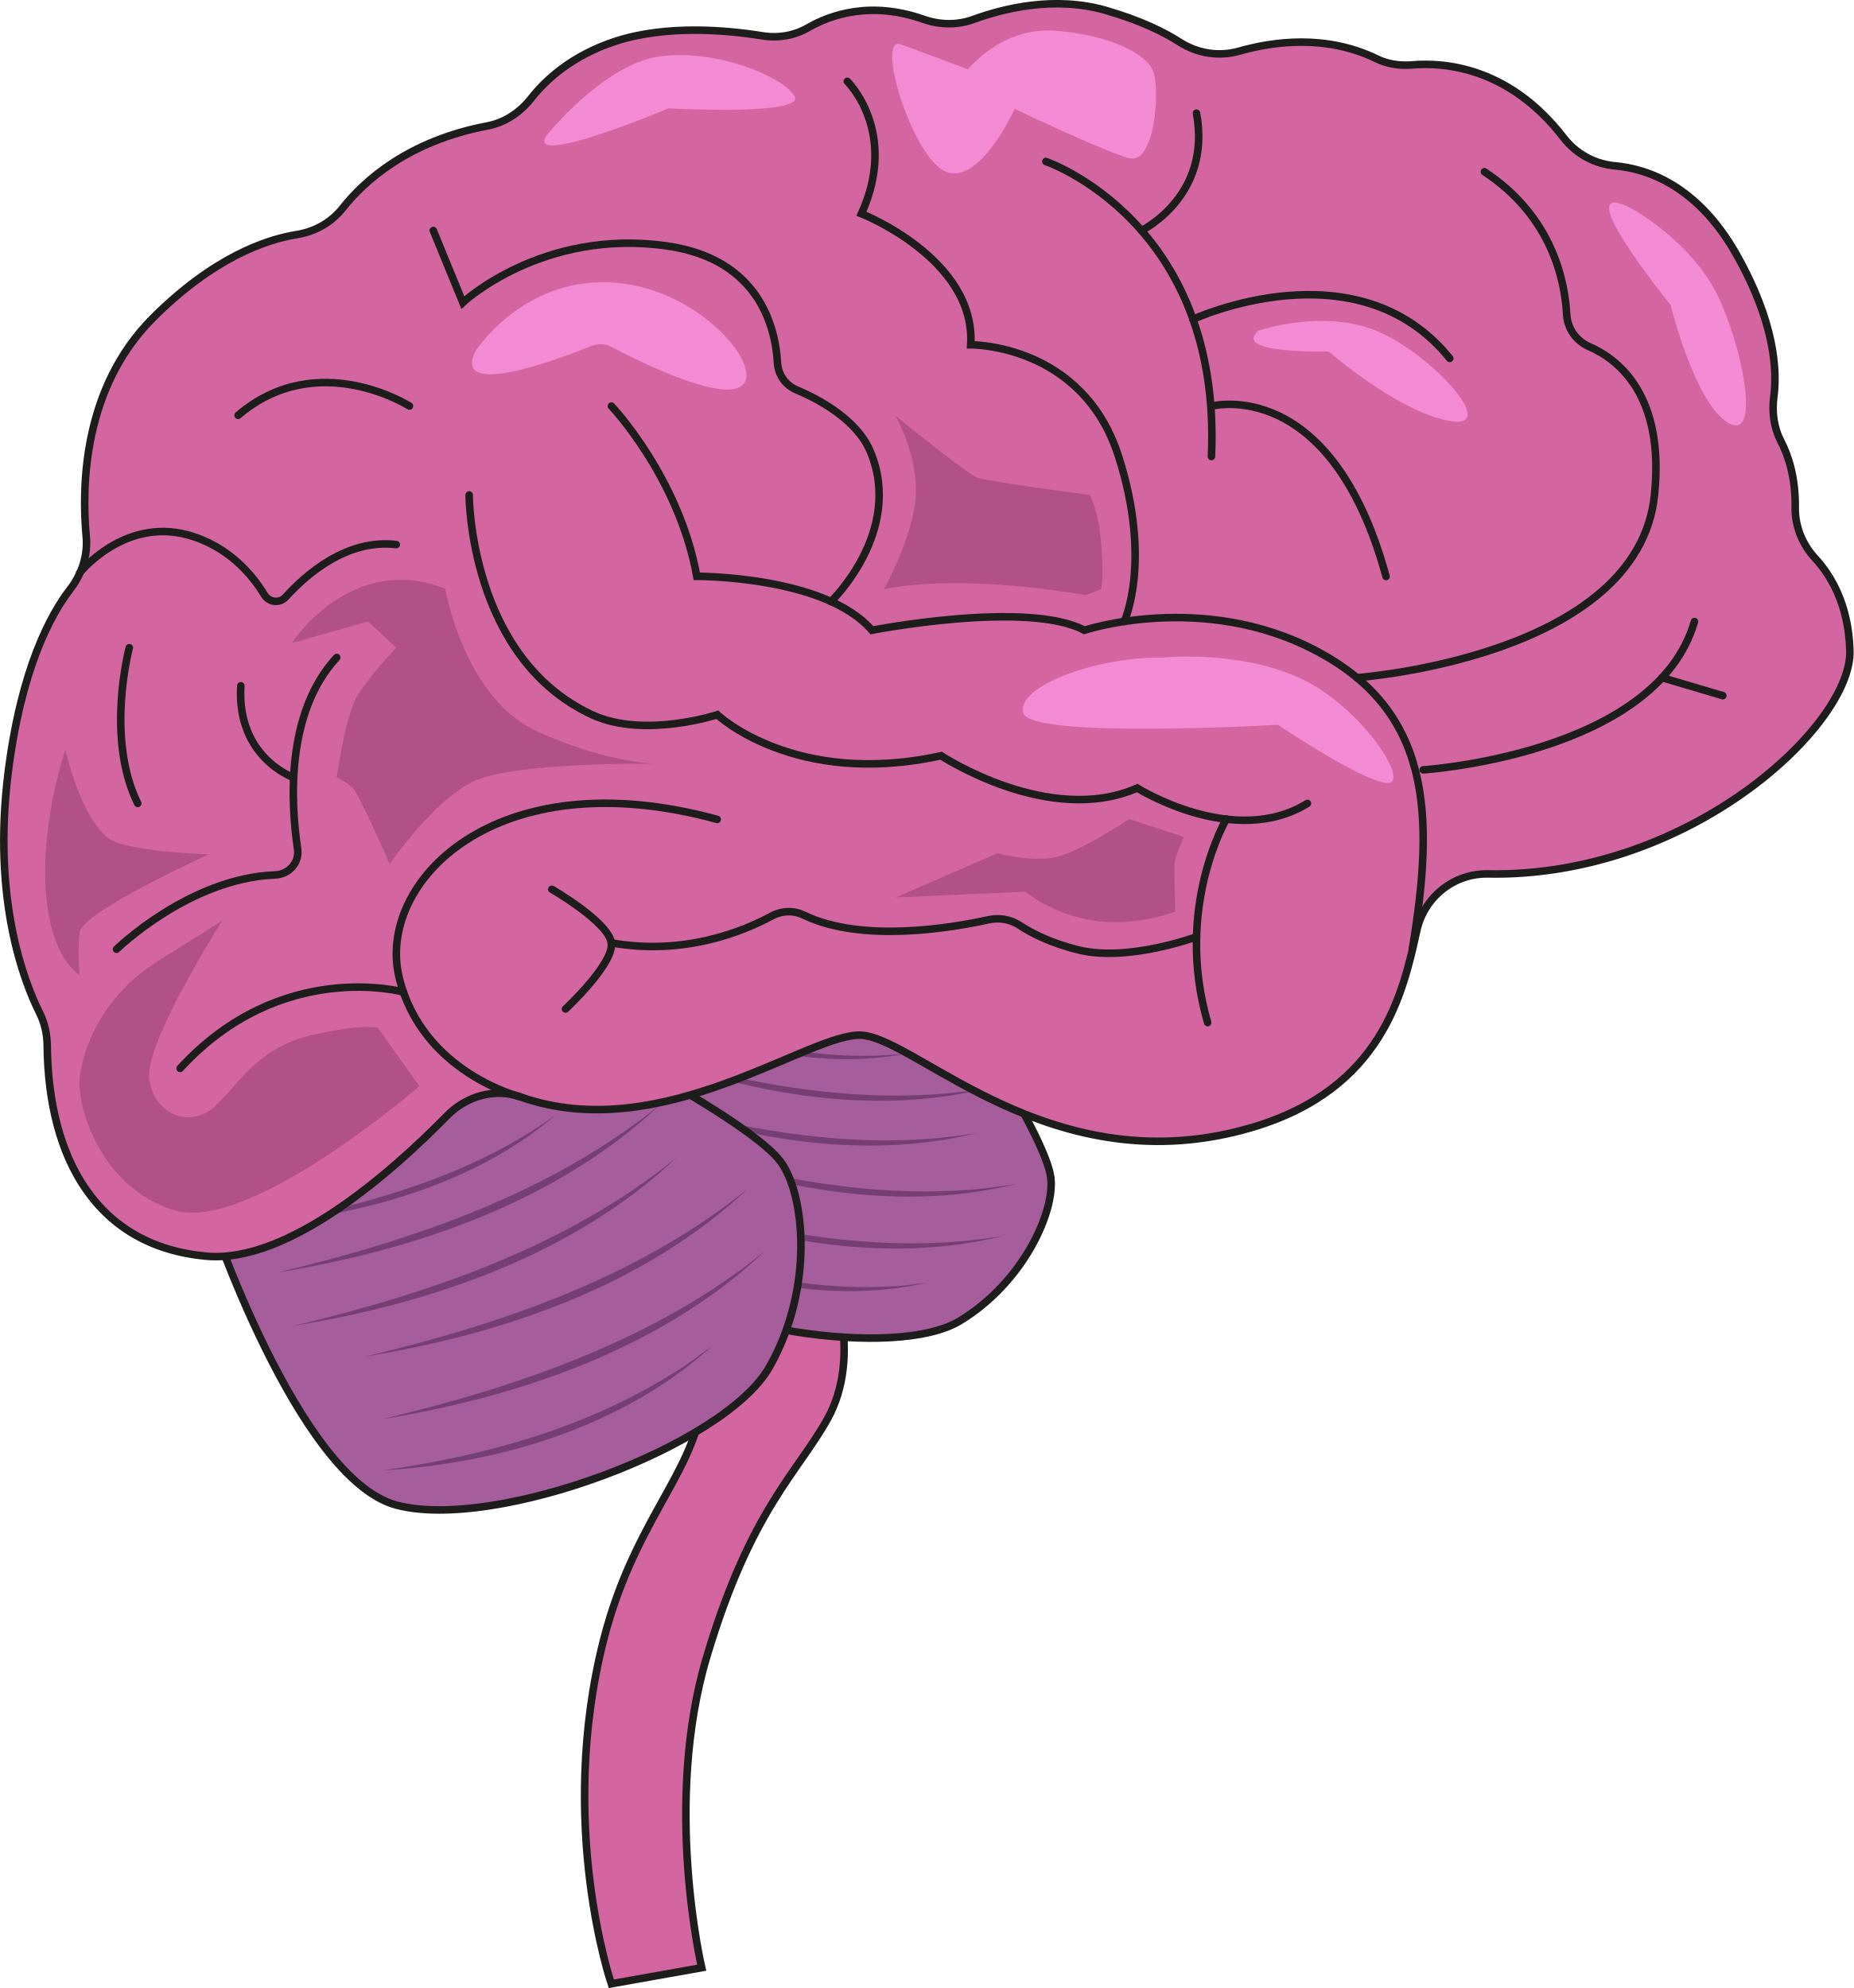
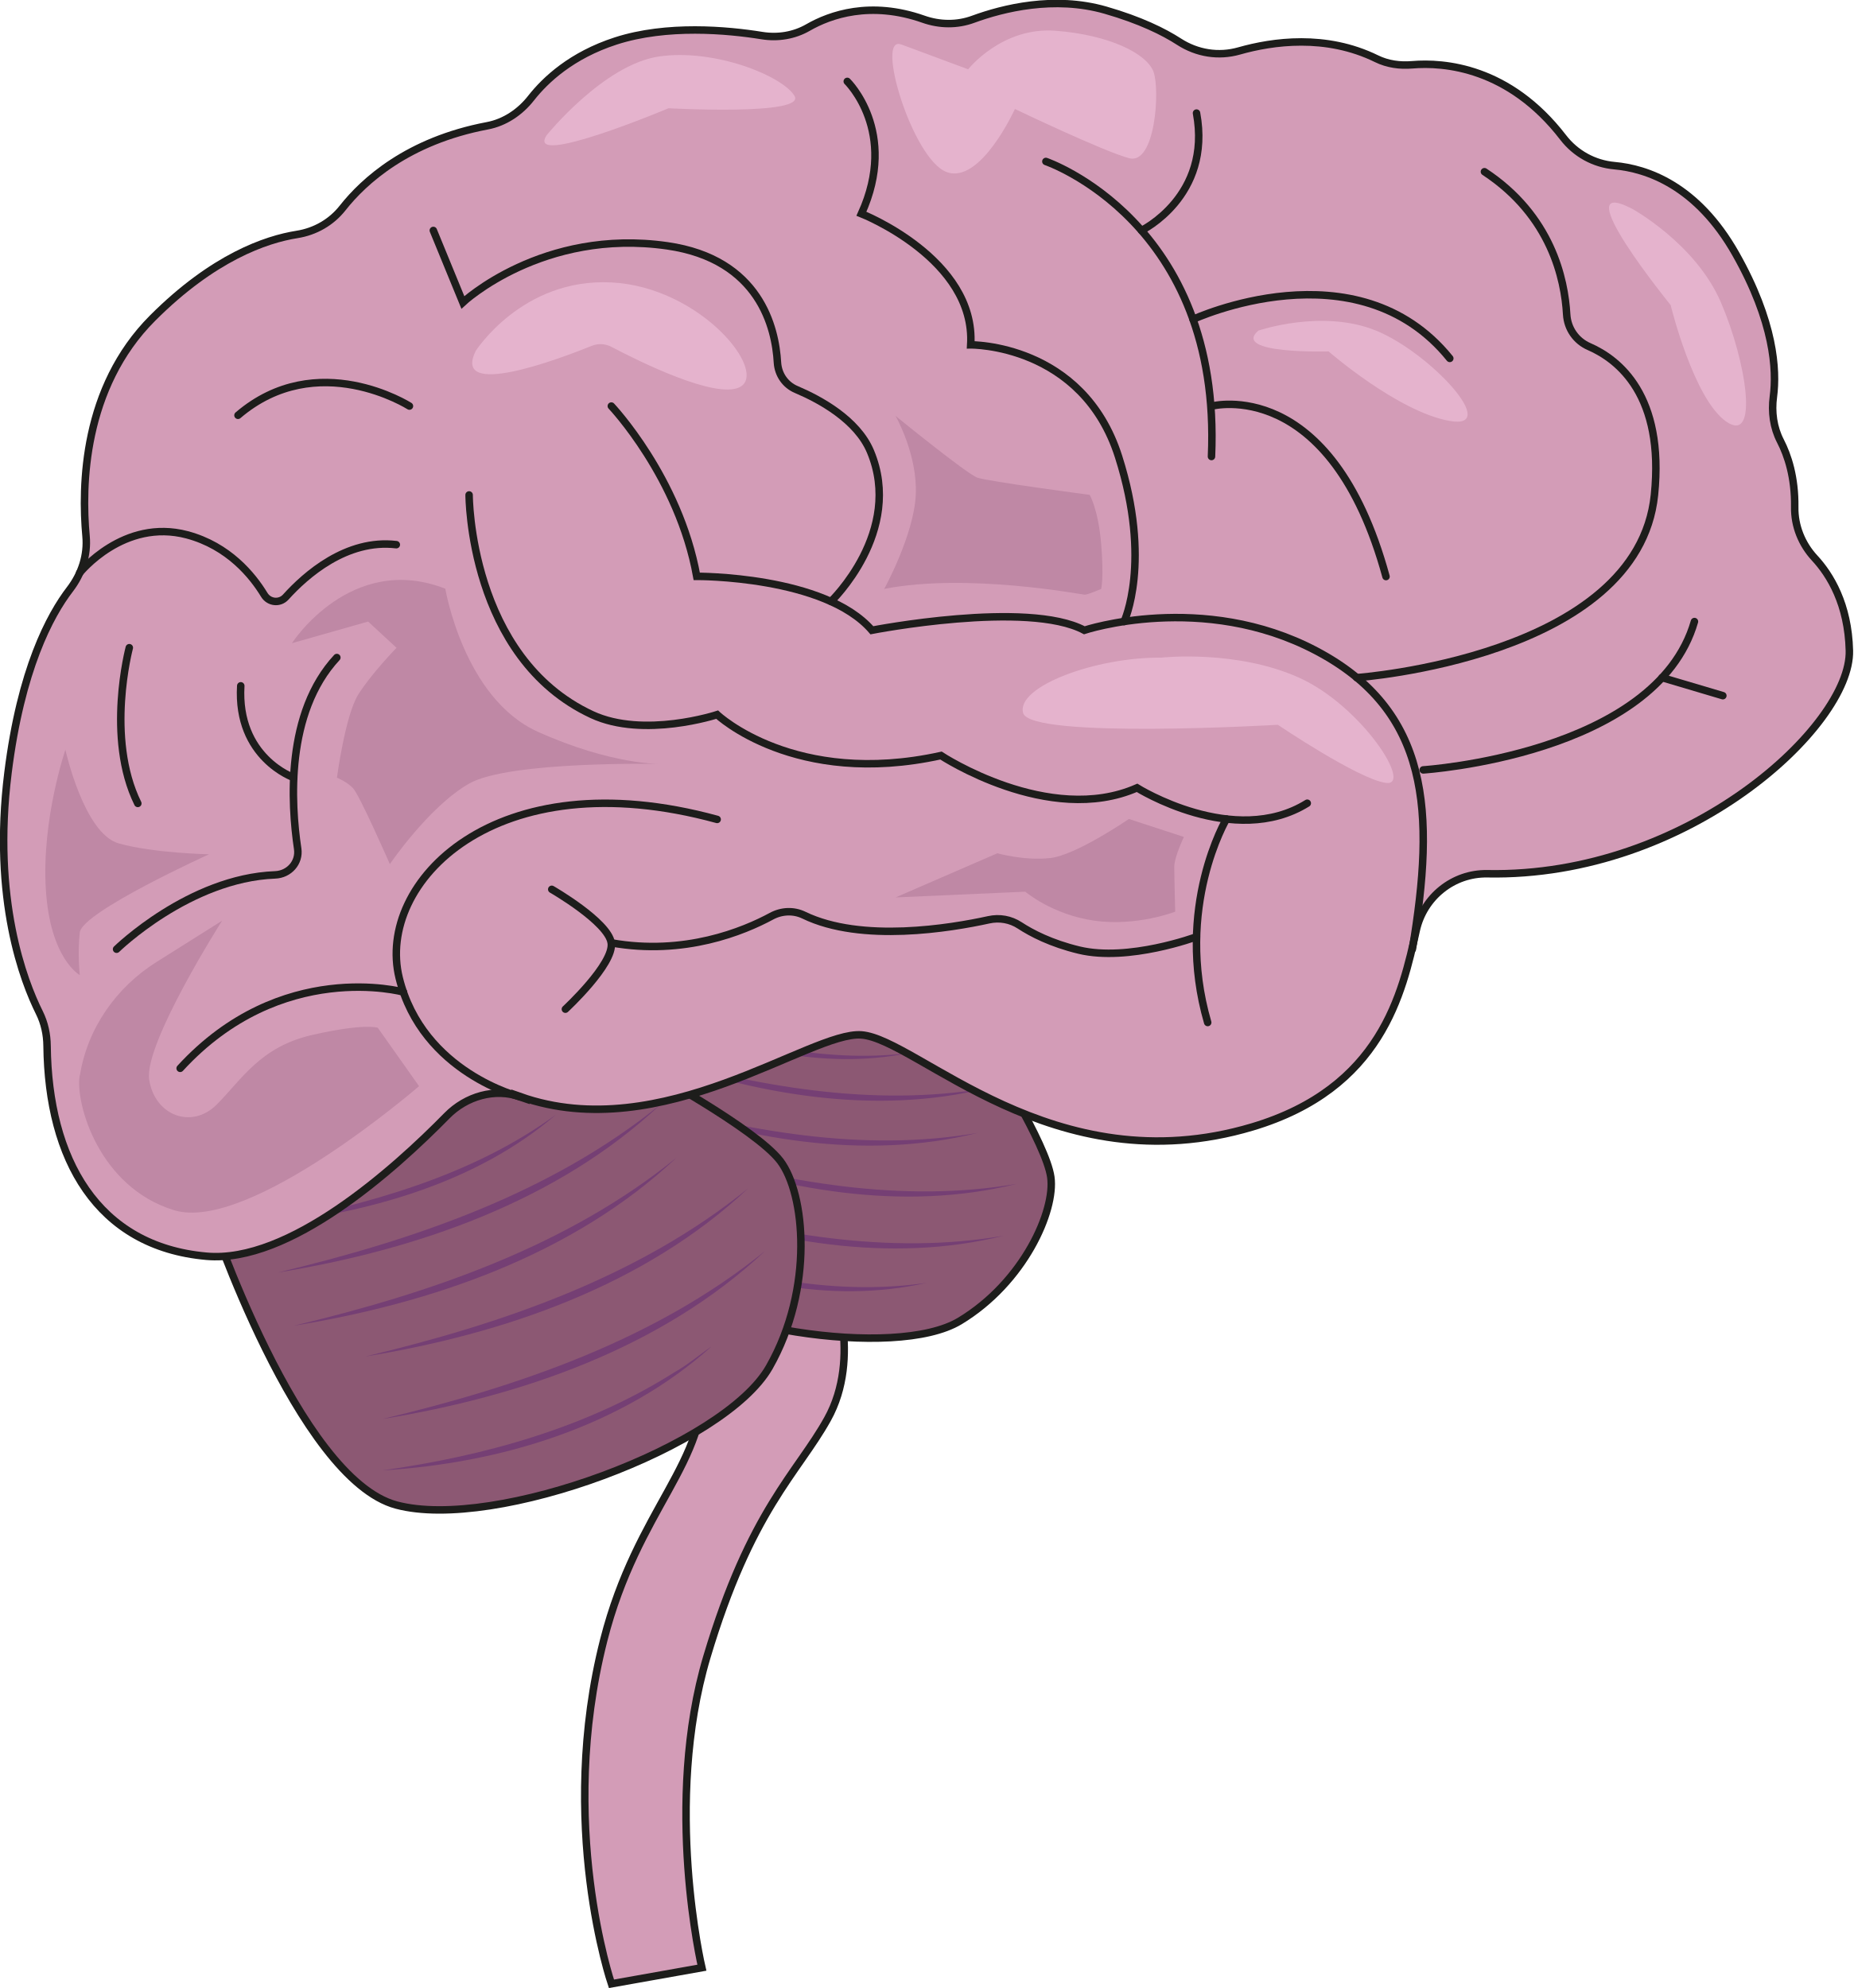
- <svg xmlns="http://www.w3.org/2000/svg" id="Layer_2" data-name="Layer 2" viewBox="0 0 184.5 197.93">
+ <svg xmlns="http://www.w3.org/2000/svg" id="Layer_2" data-name="Layer 2" viewBox="0 0 180.76 193.92">
  <defs>
    <style>
      .cls-1 {
-         fill: #d366a1;
+         fill: none;
+         stroke-linecap: round;
      }

      .cls-1, .cls-2, .cls-3 {
        stroke: #1d1d1b;
        stroke-miterlimit: 10;
-         stroke-width: .75px;
+         stroke-width: .73px;
      }

      .cls-4 {
        fill: #753f74;
      }

-       .cls-5 {
-         fill: #b2508a;
-       }
- 
      .cls-2 {
-         fill: none;
-         stroke-linecap: round;
+         fill: #8c5873;
      }

      .cls-3 {
-         fill: #a55d9b;
+         fill: #d39cb7;
+       }
+ 
+       .cls-5 {
+         fill: #e5b3cd;
      }

      .cls-6 {
-         fill: #f28bd3;
+         fill: #bf88a5;
      }
    </style>
  </defs>
  <g id="Layer_1-2" data-name="Layer 1">
    <g>
-       <path class="cls-1" d="M82.81,127.48s3.02,7.58-.45,13.81c-3,5.38-7.65,9.06-12.01,23.67-4.36,14.61-.5,30.95-.5,30.95l-9,1.6s-5.43-15.89-.77-34.22c3.36-13.21,10.49-17.69,9.86-26.42-.39-5.39,3.61-13.38,12.86-9.39Z" />
+       <path class="cls-3" d="M81.14,124.9s2.96,7.43-.44,13.53c-2.94,5.28-7.49,8.88-11.76,23.19-4.27,14.31-.49,30.32-.49,30.32l-8.82,1.57s-5.32-15.57-.75-33.53c3.3-12.94,10.28-17.33,9.66-25.88-.38-5.28,3.53-13.11,12.6-9.2Z" />
      <g>
-         <path class="cls-3" d="M61.61,97.94s-4.34,22.63,1.66,28.48c6,5.85,25.87,8.96,32.26,5.1,6.4-3.86,9.53-11.01,9.06-14.33-.47-3.33-6.05-12.12-6.05-12.12l-13.83-9.41-23.11,2.27Z" />
+         <path class="cls-2" d="M60.36,95.95s-4.25,22.18,1.63,27.91c5.88,5.73,25.34,8.78,31.61,5,6.27-3.78,9.34-10.78,8.88-14.04-.46-3.26-5.93-11.88-5.93-11.88l-13.55-9.22-22.64,2.23Z" />
        <g>
-           <path class="cls-4" d="M64.12,104.99c11.05,3.13,22.73,5.31,34.18,3.34-11.31,2.82-23.4.6-34.18-3.34h0Z" />
-           <path class="cls-4" d="M63.13,109.45c11.05,3.13,22.73,5.31,34.18,3.34-11.31,2.82-23.4.6-34.18-3.34h0Z" />
-           <path class="cls-4" d="M67.02,114.53c11.05,3.13,22.73,5.31,34.18,3.34-11.32,2.82-23.4.6-34.18-3.34h0Z" />
-           <path class="cls-4" d="M65.72,119.7c11.05,3.13,22.73,5.31,34.18,3.34-11.31,2.82-23.4.6-34.18-3.34h0Z" />
-           <path class="cls-4" d="M63.66,123.38c7.9,3.07,16.39,5.17,24.91,4.7,1.22,0,2.42-.25,3.64-.36-9.6,2.16-19.82-.12-28.55-4.35h0Z" />
-           <path class="cls-4" d="M65.3,101.11c8.06,2.62,16.58,4.78,25.1,3.75-8.45,1.71-17.28-.5-25.1-3.75h0Z" />
+           <path class="cls-4" d="M62.82,102.86c10.82,3.07,22.27,5.2,33.49,3.27-11.09,2.76-22.92.59-33.49-3.27h0Z" />
+           <path class="cls-4" d="M61.85,107.24c10.82,3.07,22.27,5.2,33.49,3.27-11.09,2.76-22.92.59-33.49-3.27h0Z" />
+           <path class="cls-4" d="M65.66,112.21c10.82,3.07,22.27,5.2,33.49,3.27-11.09,2.76-22.92.59-33.49-3.27h0Z" />
+           <path class="cls-4" d="M64.39,117.27c10.82,3.07,22.27,5.2,33.49,3.27-11.09,2.76-22.92.59-33.49-3.27h0Z" />
+           <path class="cls-4" d="M62.37,120.88c8.85,3.45,18.47,5.63,27.98,4.26-9.41,2.12-19.42-.12-27.98-4.26h0Z" />
+           <path class="cls-4" d="M63.98,99.06c7.89,2.57,16.24,4.68,24.59,3.67-8.28,1.67-16.93-.49-24.59-3.67h0Z" />
        </g>
      </g>
      <g>
-         <path class="cls-3" d="M20.81,120.73s8.83,26.49,18.64,29.12c9.81,2.62,32.65-5.86,37.13-13.73s3.55-17.28,1.08-20.52c-2.47-3.24-13.58-9.23-13.58-9.23l-20.19-1.74-23.08,16.1Z" />
+         <path class="cls-2" d="M20.39,118.28s8.65,25.96,18.27,28.53c9.61,2.57,31.99-5.74,36.37-13.46,4.38-7.71,3.48-16.93,1.06-20.11-2.42-3.17-13.3-9.04-13.3-9.04l-19.79-1.71-22.61,15.78Z" />
        <g>
-           <path class="cls-4" d="M27.65,126.69c13.53-3.23,27.17-7.87,38.1-16.74-10.29,9.69-24.37,14.5-38.1,16.74h0Z" />
-           <path class="cls-4" d="M29.24,132c13.53-3.23,27.17-7.87,38.1-16.74-10.29,9.69-24.37,14.5-38.1,16.74h0Z" />
-           <path class="cls-4" d="M36.37,135.06c13.53-3.23,27.17-7.87,38.11-16.74-10.29,9.69-24.37,14.5-38.11,16.74h0Z" />
-           <path class="cls-4" d="M38.06,141.29c13.53-3.23,27.17-7.87,38.11-16.74-10.29,9.69-24.37,14.5-38.11,16.74h0Z" />
-           <path class="cls-4" d="M38.06,146.4c10.17-1.44,20.39-4.25,29.12-9.8,1.29-.73,2.41-1.7,3.64-2.53-8.87,7.98-21.02,11.62-32.76,12.33h0Z" />
-           <path class="cls-4" d="M26.6,121.89c10.07-2.01,20.35-4.78,28.75-10.92-7.92,6.82-18.56,9.72-28.75,10.92h0Z" />
+           <path class="cls-4" d="M27.09,124.13c13.25-3.17,26.62-7.71,37.33-16.4-10.08,9.49-23.88,14.21-37.33,16.4h0Z" />
+           <path class="cls-4" d="M28.65,129.32c13.25-3.17,26.62-7.71,37.33-16.4-10.08,9.49-23.88,14.21-37.33,16.4h0Z" />
+           <path class="cls-4" d="M35.63,132.32c13.25-3.17,26.62-7.71,37.33-16.4-10.08,9.49-23.88,14.21-37.33,16.4h0Z" />
+           <path class="cls-4" d="M37.29,138.42c13.25-3.17,26.62-7.71,37.33-16.4-10.08,9.49-23.88,14.21-37.33,16.4h0Z" />
+           <path class="cls-4" d="M37.29,143.43c9.97-1.41,19.98-4.17,28.53-9.6,1.26-.71,2.36-1.66,3.56-2.48-8.69,7.82-20.6,11.39-32.09,12.08h0Z" />
+           <path class="cls-4" d="M26.06,119.42c9.87-1.97,19.94-4.68,28.17-10.7-7.76,6.68-18.18,9.52-28.17,10.7h0Z" />
        </g>
      </g>
      <g>
-         <path class="cls-1" d="M51.81,109.21c-2.57-.91-5.41-.07-7.31,1.87-5.29,5.4-15.72,14.73-23.94,13.99-10.92-.97-15.74-9.7-15.86-20.94-.01-1.15-.25-2.28-.77-3.31-1.55-3.1-4.7-11.25-3.12-23.89,1.29-10.29,4.18-15.67,6.17-18.26,1.17-1.52,1.78-3.37,1.6-5.28-.46-4.98-.3-14.78,6.63-21.72,6.04-6.04,11.28-7.83,14.36-8.32,1.8-.29,3.42-1.21,4.55-2.64,2.1-2.66,6.47-6.67,14.39-8.17,1.75-.33,3.27-1.36,4.37-2.76,1.43-1.82,4.04-4.26,8.41-5.68,5.11-1.66,11.14-1.09,14.56-.54,1.59.26,3.21,0,4.6-.81,2.19-1.26,6.19-2.69,11.48-.83,1.62.57,3.37.6,4.98.01,2.93-1.07,8.04-2.37,13.15-.9,3.47,1,5.8,2.16,7.33,3.14,1.78,1.15,3.93,1.5,5.97.92,3.34-.95,8.63-1.7,13.69.77,1.1.54,2.33.7,3.55.6,3.16-.27,9.63.22,15.03,7.23,1.25,1.62,3.08,2.63,5.12,2.82,3.19.28,8.2,1.94,12.08,8.79,3.83,6.77,4.09,11.55,3.74,14.21-.2,1.52,0,3.07.71,4.43.73,1.41,1.46,3.58,1.42,6.58-.03,1.87.71,3.68,1.97,5.05,1.56,1.69,3.35,4.62,3.47,9.23.19,7.47-16.09,22.59-36.04,22.21-3.39-.06-6.34,2.32-7.07,5.63-1.38,6.25-3.44,15.74-16.33,19.59-19.82,5.91-33.34-8.75-38.9-9.16-5.09-.38-19.83,11.14-33.96,6.15Z" />
+         <path class="cls-3" d="M50.76,107c-2.51-.89-5.3-.07-7.17,1.83-5.19,5.29-15.4,14.43-23.46,13.71-10.69-.95-15.42-9.51-15.54-20.52-.01-1.13-.25-2.23-.75-3.24-1.52-3.04-4.61-11.02-3.06-23.41,1.26-10.08,4.09-15.35,6.04-17.89,1.14-1.49,1.74-3.31,1.57-5.18-.45-4.88-.3-14.48,6.5-21.28,5.92-5.92,11.05-7.67,14.07-8.15,1.77-.28,3.35-1.18,4.46-2.59,2.06-2.61,6.34-6.54,14.1-8.01,1.71-.32,3.21-1.34,4.28-2.71,1.4-1.78,3.95-4.17,8.24-5.56,5-1.62,10.91-1.07,14.26-.53,1.55.25,3.14,0,4.51-.79,2.14-1.23,6.07-2.63,11.24-.81,1.58.56,3.3.59,4.88,0,2.87-1.05,7.88-2.32,12.88-.88,3.4.98,5.68,2.11,7.18,3.08,1.75,1.13,3.85,1.47,5.85.9,3.27-.93,8.46-1.67,13.41.76,1.08.53,2.28.69,3.47.59,3.1-.26,9.44.22,14.72,7.08,1.22,1.59,3.02,2.58,5.01,2.76,3.13.28,8.04,1.9,11.83,8.61,3.75,6.63,4.01,11.32,3.67,13.92-.2,1.49,0,3.01.69,4.34.71,1.38,1.43,3.51,1.39,6.44-.03,1.83.69,3.61,1.93,4.95,1.53,1.65,3.29,4.52,3.4,9.05.18,7.32-15.77,22.13-35.31,21.76-3.32-.06-6.21,2.27-6.93,5.51-1.36,6.12-3.37,15.42-16,19.19-19.42,5.79-32.67-8.57-38.11-8.98-4.98-.37-19.42,10.92-33.27,6.02Z" />
        <g>
-           <path class="cls-6" d="M47.31,34.99s4.64-7.33,13.54-6.87c8.9.45,15.7,8.95,12.76,10.43-2.41,1.2-10.04-2.59-12.75-4.01-.62-.33-1.33-.36-1.98-.1-3.37,1.36-13.86,5.29-11.57.56Z" />
-           <path class="cls-6" d="M54.41,13.47s5.66-7.03,11.17-7.84c5.51-.81,12.28,1.92,13.5,3.92,1.21,2-12.54,1.24-12.54,1.24,0,0-14.31,6.02-12.13,2.68Z" />
-           <path class="cls-6" d="M89.69,4.42l6.67,2.48s3.34-4.25,8.69-3.84c5.36.4,9.1,2.27,9.76,4.09.66,1.82.17,9.3-2.44,8.59-2.61-.71-11.36-4.9-11.36-4.9,0,0-3.44,7.58-6.82,6.27s-7.11-13.65-4.5-12.69Z" />
-           <path class="cls-5" d="M44.32,58.61s1.84,10.92,9.21,14.24c7.37,3.32,12.24,3.21,12.24,3.21,0,0-15.08-.33-19.08,1.95-4,2.28-7.9,8.02-7.9,8.02,0,0-3.03-6.93-3.68-7.59-.65-.65-1.59-1.02-1.59-1.02,0,0,.83-6.24,2.13-8.29,1.3-2.06,3.8-4.64,3.8-4.64l-2.82-2.61-7.59,2.15s5.85-9.1,15.28-5.42Z" />
-           <path class="cls-5" d="M6.51,74.65s1.84,8.34,5.31,9.32c3.47.98,8.99,1.08,8.99,1.08,0,0-12.64,5.72-12.88,7.79-.24,2.07,0,4.24,0,4.24,0,0-2.95-1.58-3.38-8.54-.43-6.96,1.95-13.89,1.95-13.89Z" />
-           <path class="cls-5" d="M7.95,107.08c.74-4.69,3.61-8.77,7.63-11.3l6.54-4.11s-7.8,12.24-7.26,15.82c.54,3.58,4.23,4.98,6.72,2.49,2.49-2.49,4.33-5.76,9.54-6.94,5.2-1.18,6.5-.71,6.5-.71l4.12,5.82s-16.9,14.63-24.38,12.35c-7.48-2.28-9.82-10.62-9.41-13.33,0-.03,0-.05.01-.08Z" />
-           <path class="cls-5" d="M112.38,81.54l5.47,1.79s-.96,2.01-.96,2.96.1,4.48.1,4.48c0,0-3.83,1.5-8.03.9s-6.89-2.89-6.89-2.89l-12.91.57,10.14-4.4s2.68.77,5.26.48c2.58-.29,7.83-3.89,7.83-3.89Z" />
-           <path class="cls-5" d="M88,58.66s2.97-5.36,3.16-9.38c.19-4.01-2.01-7.87-2.01-7.87,0,0,7.08,5.76,8.13,6.15,1.05.38,11.19,1.72,11.19,1.72,0,0,.86,1.44,1.15,4.88.29,3.44,0,4.5,0,4.5,0,0-1.34.57-1.63.57s-11.67-2.2-19.99-.57Z" />
-           <path class="cls-6" d="M115.69,65.47s7.4-.79,13.61,2c6.21,2.79,11.39,10.84,8.66,10.48-2.73-.36-10.76-5.79-10.76-5.79,0,0-24.63,1.45-25.35-1.18-.72-2.62,7.24-5.59,13.84-5.51Z" />
-           <path class="cls-6" d="M125.26,32.92s6.36-2.18,11.71,0c5.36,2.18,12.49,9.9,7.33,8.99-5.15-.91-12.05-6.92-12.05-6.92,0,0-9.72.29-6.99-2.07Z" />
-           <path class="cls-6" d="M162.4,20.75s6.36,3.45,8.9,9.35c2.54,5.9,3.81,14.13.54,11.88-3.27-2.25-5.54-11.61-5.54-11.61,0,0-10.62-13.08-3.9-9.62Z" />
+           <path class="cls-5" d="M46.36,34.28s4.54-7.18,13.27-6.73c8.72.44,15.39,8.77,12.5,10.22-2.36,1.18-9.83-2.53-12.49-3.93-.61-.32-1.31-.36-1.94-.1-3.31,1.33-13.57,5.18-11.33.55Z" />
+           <path class="cls-5" d="M53.31,13.19s5.55-6.88,10.95-7.68c5.4-.79,12.04,1.88,13.22,3.84,1.19,1.96-12.28,1.21-12.28,1.21,0,0-14.02,5.89-11.89,2.63Z" />
+           <path class="cls-5" d="M87.88,4.33l6.54,2.43s3.27-4.16,8.52-3.76c5.25.4,8.91,2.23,9.56,4.01.64,1.78.17,9.11-2.39,8.42-2.56-.69-11.13-4.8-11.13-4.8,0,0-3.37,7.43-6.69,6.14-3.32-1.29-6.96-13.38-4.41-12.43Z" />
+           <path class="cls-6" d="M43.43,57.43s1.8,10.7,9.02,13.95c7.22,3.25,12,3.14,12,3.14,0,0-14.77-.32-18.69,1.91-3.92,2.23-7.74,7.86-7.74,7.86,0,0-2.97-6.79-3.61-7.43-.64-.64-1.55-1-1.55-1,0,0,.81-6.11,2.09-8.13,1.27-2.02,3.72-4.54,3.72-4.54l-2.77-2.56-7.43,2.11s5.73-8.92,14.97-5.31Z" />
+           <path class="cls-6" d="M6.38,73.14s1.8,8.17,5.2,9.13c3.4.96,8.81,1.06,8.81,1.06,0,0-12.38,5.61-12.61,7.63s0,4.15,0,4.15c0,0-2.89-1.55-3.31-8.37-.42-6.82,1.91-13.61,1.91-13.61Z" />
+           <path class="cls-6" d="M7.79,104.91c.73-4.59,3.54-8.6,7.47-11.07l6.4-4.03s-7.64,12-7.11,15.5c.53,3.5,4.14,4.88,6.58,2.44s4.25-5.65,9.34-6.8c5.1-1.16,6.37-.7,6.37-.7l4.03,5.7s-16.56,14.33-23.89,12.1c-7.33-2.23-9.62-10.4-9.22-13.06,0-.03,0-.05.01-.08Z" />
+           <path class="cls-6" d="M110.1,79.89l5.36,1.75s-.94,1.97-.94,2.9.09,4.39.09,4.39c0,0-3.75,1.46-7.87.88s-6.75-2.83-6.75-2.83l-12.65.56,9.93-4.31s2.62.75,5.15.47c2.53-.28,7.67-3.81,7.67-3.81Z" />
+           <path class="cls-6" d="M86.22,57.47s2.9-5.25,3.09-9.19c.19-3.93-1.97-7.71-1.97-7.71,0,0,6.93,5.65,7.97,6.02,1.03.37,10.96,1.68,10.96,1.68,0,0,.84,1.41,1.12,4.78.28,3.37,0,4.4,0,4.4,0,0-1.31.56-1.59.56s-11.43-2.16-19.59-.56Z" />
+           <path class="cls-5" d="M113.35,64.14s7.25-.78,13.33,1.96c6.08,2.73,11.16,10.62,8.49,10.27-2.67-.35-10.55-5.67-10.55-5.67,0,0-24.13,1.42-24.84-1.15-.71-2.57,7.09-5.48,13.56-5.4Z" />
+           <path class="cls-5" d="M122.72,32.25s6.23-2.14,11.48,0c5.25,2.14,12.23,9.7,7.18,8.81-5.05-.89-11.81-6.78-11.81-6.78,0,0-9.52.28-6.85-2.03Z" />
+           <path class="cls-5" d="M159.11,20.33s6.23,3.38,8.72,9.16c2.49,5.78,3.74,13.85.53,11.64-3.2-2.21-5.43-11.37-5.43-11.37,0,0-10.41-12.81-3.83-9.43Z" />
        </g>
        <g>
-           <path class="cls-2" d="M51.81,109.21s-9.75-2.39-12.07-11.85c-2.32-9.46,9.52-21.84,31.65-15.78" />
-           <path class="cls-2" d="M54.93,88.54s5.63,3.24,5.92,5.33c.29,2.09-4.56,6.59-4.56,6.59" />
-           <path class="cls-2" d="M46.7,49.28s0,16.19,12.23,21.88c5.17,2.4,12.47,0,12.47,0,0,0,7.69,7.29,22.28,4.08,0,0,10.72,7.08,19.52,3.22,0,0,9.65,6.06,16.94,1.53" />
-           <path class="cls-2" d="M60.86,40.43s6.73,7.1,8.5,16.95c0,0,12.75-.07,17.43,5.37,0,0,15.5-3.02,21.15,0,0,0,11.78-3.92,23.08,2.05,11.3,5.97,11.86,15.99,9.56,29.71" />
-           <path class="cls-2" d="M122.08,81.54s-5.2,8.79-1.87,20.27" />
-           <path class="cls-2" d="M119.1,93.27s-6.75,2.51-11.69,1.32c-2.81-.68-4.76-1.7-5.91-2.46-.92-.6-2.01-.79-3.08-.56-3.77.83-12.66,2.33-18.41-.46-1.03-.5-2.22-.44-3.23.11-2.76,1.49-8.67,3.95-15.94,2.65" />
-           <path class="cls-2" d="M11.6,94.51s7.23-7.07,15.78-7.4c1.39-.05,2.45-1.23,2.24-2.61-.67-4.51-1.21-13.52,3.9-19.04" />
-           <path class="cls-2" d="M29.24,77.42s-5.7-1.97-5.27-9.14" />
-           <path class="cls-2" d="M7.93,57.03s4.37-5.47,10.7-3.79c4.12,1.1,6.52,4.05,7.68,5.97.47.78,1.53.9,2.14.22,1.96-2.17,6.04-5.81,11-5.21" />
-           <path class="cls-2" d="M12.87,64.49s-2.39,8.94.84,15.5" />
-           <path class="cls-2" d="M40.16,98.77s-12.17-3.38-22.23,7.6" />
-           <path class="cls-2" d="M40.76,40.43s-9.16-5.84-17.06.92" />
-           <path class="cls-2" d="M43.13,22.95l2.94,7.17s7.93-7.42,20.35-5.63c9.21,1.33,10.77,8.17,10.97,11.62.07,1.2.78,2.23,1.89,2.7,2.31.98,6.04,2.99,7.36,6.16,3.33,7.97-3.93,14.93-3.93,14.93" />
-           <path class="cls-2" d="M84.34,8.1s5.12,4.99,1.41,13.18c0,0,11.39,4.48,10.88,13.05,0,0,11.13-.13,14.72,11.13,3.34,10.49.56,16.41.56,16.41" />
-           <path class="cls-2" d="M141.67,76.65s23.18-1.5,27-14.77" />
-           <line class="cls-2" x1="165.44" y1="67.47" x2="171.49" y2="69.26" />
-           <path class="cls-2" d="M104.11,16.08s17.53,5.97,16.48,29.37" />
-           <path class="cls-2" d="M113.62,22.95s7.02-3.38,5.48-11.68" />
-           <path class="cls-2" d="M120.64,40.43s11.85-3.11,17.33,16.97" />
-           <path class="cls-2" d="M135.05,67.47s27.98-2,29.64-18.19c1.02-9.9-3.57-13.49-6.5-14.77-1.3-.57-2.16-1.79-2.24-3.2-.19-3.48-1.52-9.81-8.19-14.21" />
-           <path class="cls-2" d="M118.75,31.79s16.31-7.56,25.56,3.89" />
+           <path class="cls-1" d="M50.76,107s-9.56-2.34-11.83-11.61c-2.27-9.27,9.32-21.4,31.01-15.46" />
+           <path class="cls-1" d="M53.81,86.75s5.51,3.17,5.8,5.23c.29,2.05-4.47,6.46-4.47,6.46" />
+           <path class="cls-1" d="M45.75,48.28s0,15.86,11.98,21.43c5.06,2.35,12.21,0,12.21,0,0,0,7.54,7.14,21.83,3.99,0,0,10.51,6.93,19.12,3.15,0,0,9.46,5.94,16.6,1.5" />
+           <path class="cls-1" d="M59.62,39.61s6.59,6.96,8.33,16.61c0,0,12.49-.07,17.08,5.26,0,0,15.18-2.96,20.72,0,0,0,11.54-3.84,22.62,2.01,11.07,5.85,11.62,15.67,9.37,29.1" />
+           <path class="cls-1" d="M119.61,79.89s-5.1,8.61-1.83,19.85" />
+           <path class="cls-1" d="M116.69,91.38s-6.62,2.46-11.45,1.3c-2.75-.66-4.66-1.67-5.79-2.41-.9-.59-1.97-.78-3.02-.55-3.69.81-12.4,2.28-18.03-.45-1.01-.49-2.18-.43-3.16.1-2.7,1.46-8.49,3.87-15.62,2.6" />
+           <path class="cls-1" d="M11.37,92.59s7.08-6.93,15.46-7.25c1.36-.05,2.4-1.2,2.2-2.55-.66-4.42-1.19-13.25,3.82-18.65" />
+           <path class="cls-1" d="M28.65,75.85s-5.58-1.93-5.17-8.95" />
+           <path class="cls-1" d="M7.77,55.88s4.28-5.36,10.48-3.71c4.04,1.08,6.38,3.97,7.52,5.85.46.76,1.5.88,2.1.22,1.92-2.13,5.92-5.69,10.78-5.11" />
+           <path class="cls-1" d="M12.61,63.18s-2.34,8.76.83,15.19" />
+           <path class="cls-1" d="M39.35,96.77s-11.93-3.31-21.78,7.44" />
+           <path class="cls-1" d="M39.93,39.61s-8.98-5.72-16.72.9" />
+           <path class="cls-1" d="M42.26,22.48l2.88,7.02s7.77-7.27,19.94-5.52c9.02,1.3,10.55,8.01,10.74,11.38.07,1.17.77,2.19,1.85,2.64,2.26.96,5.92,2.93,7.22,6.04,3.27,7.81-3.85,14.63-3.85,14.63" />
+           <path class="cls-1" d="M82.63,7.94s5.02,4.89,1.38,12.91c0,0,11.16,4.39,10.66,12.79,0,0,10.91-.13,14.42,10.91,3.27,10.28.54,16.08.54,16.08" />
+           <path class="cls-1" d="M138.8,75.1s22.71-1.47,26.45-14.47" />
+           <line class="cls-1" x1="162.09" y1="66.1" x2="168.02" y2="67.86" />
+           <path class="cls-1" d="M102,15.75s17.17,5.85,16.15,28.78" />
+           <path class="cls-1" d="M111.32,22.48s6.88-3.32,5.37-11.45" />
+           <path class="cls-1" d="M118.19,39.61s11.61-3.04,16.98,16.63" />
+           <path class="cls-1" d="M132.31,66.1s27.41-1.96,29.04-17.82c.99-9.7-3.5-13.22-6.37-14.47-1.27-.55-2.11-1.75-2.19-3.14-.19-3.41-1.49-9.62-8.02-13.92" />
+           <path class="cls-1" d="M116.35,31.15s15.98-7.41,25.04,3.81" />
        </g>
      </g>
    </g>
  </g>
</svg>
